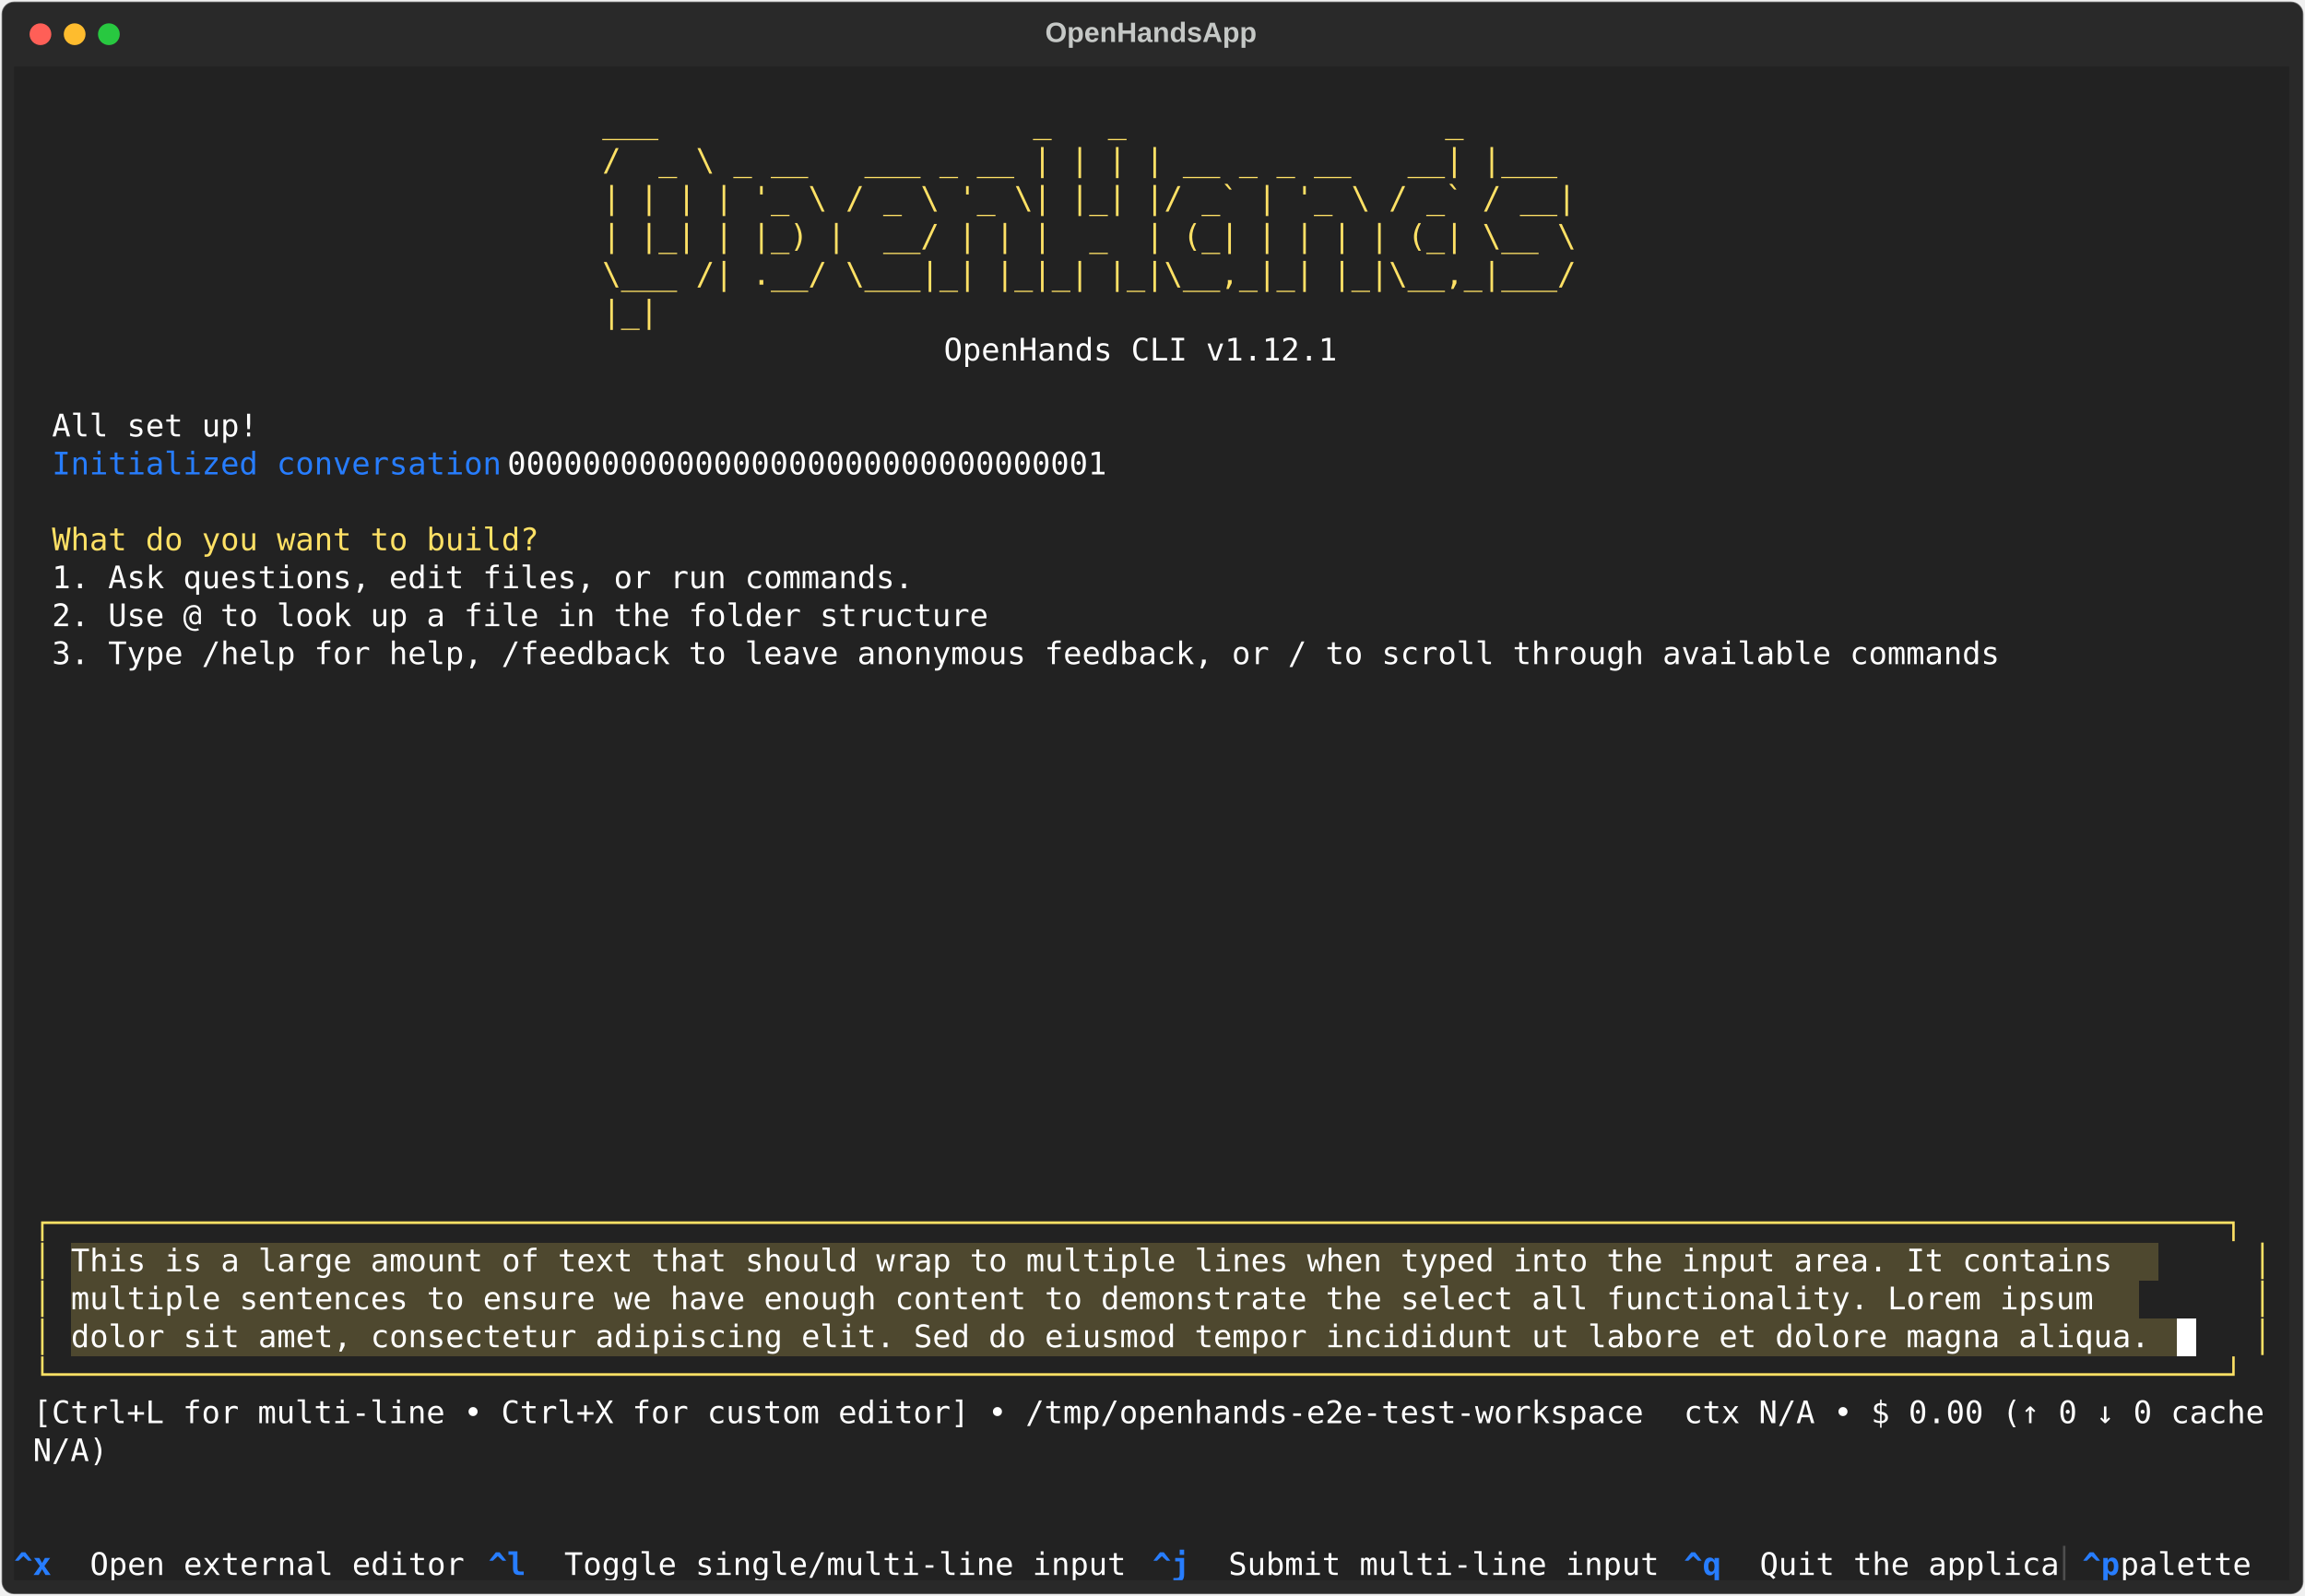
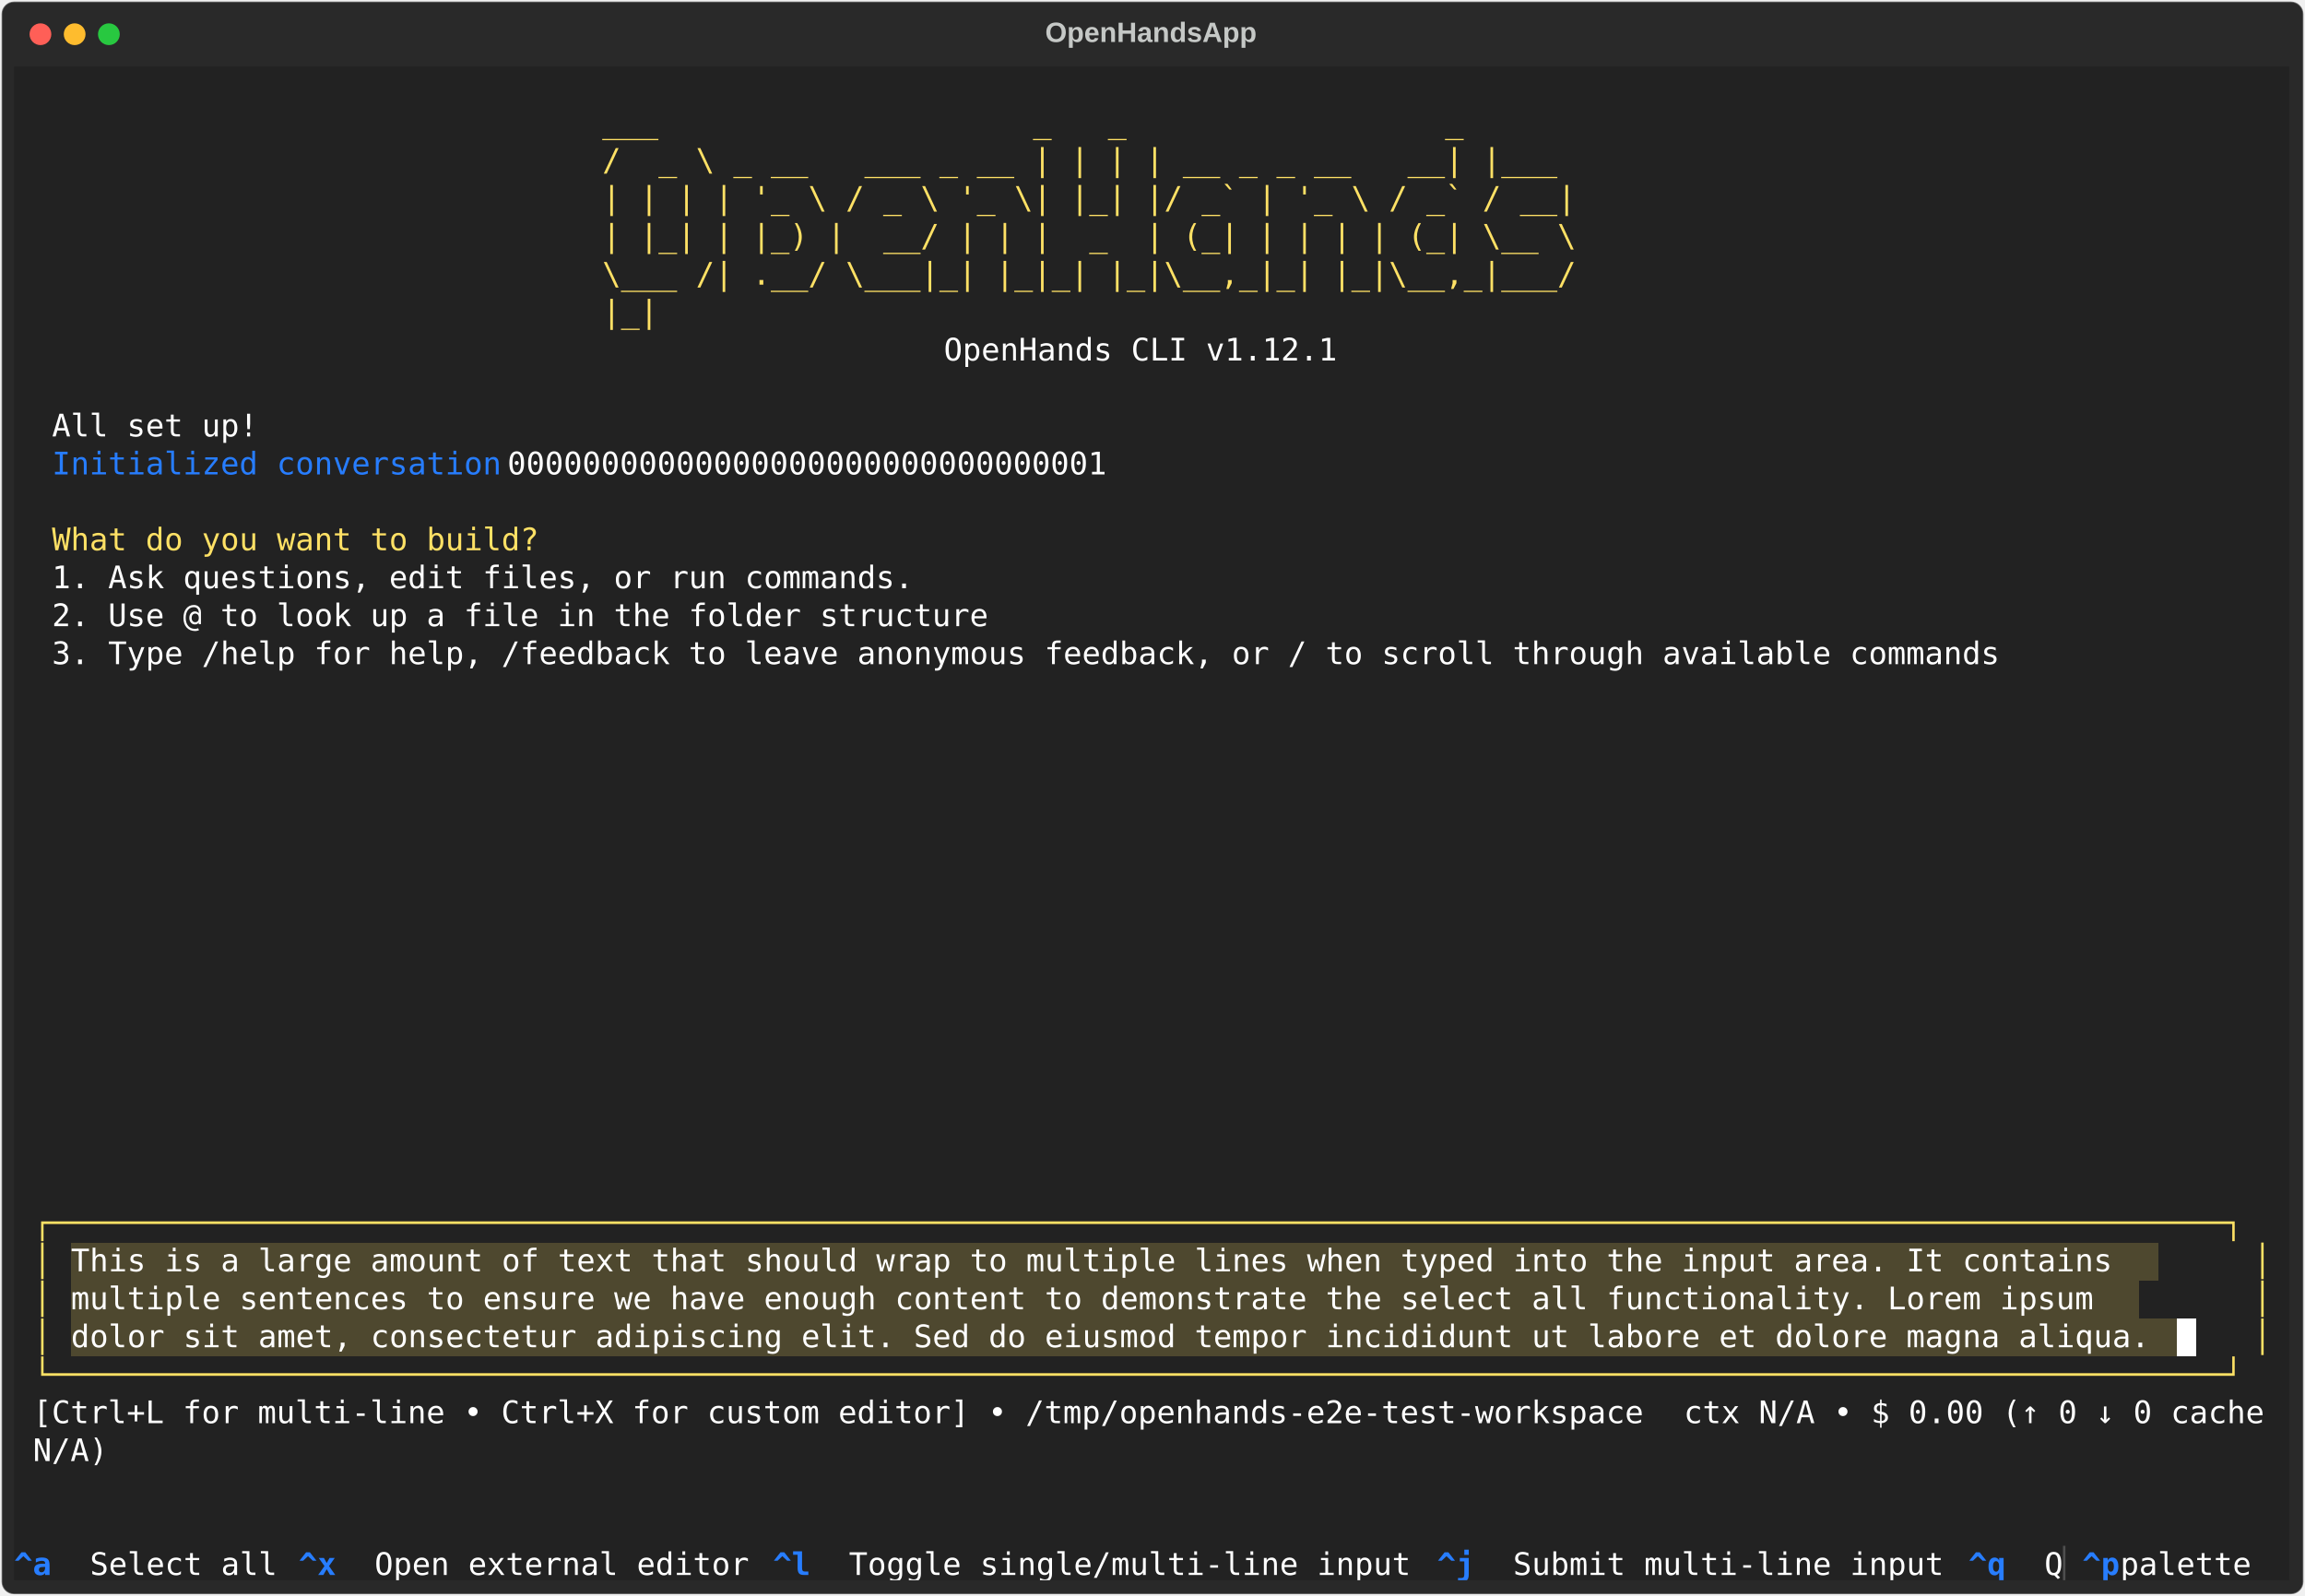
<svg xmlns="http://www.w3.org/2000/svg" class="rich-terminal" viewBox="0 0 1482 1026.0">
  <style>

    @font-face {
        font-family: "Fira Code";
        src: local("FiraCode-Regular"),
                url("https://cdnjs.cloudflare.com/ajax/libs/firacode/6.2.0/woff2/FiraCode-Regular.woff2") format("woff2"),
                url("https://cdnjs.cloudflare.com/ajax/libs/firacode/6.2.0/woff/FiraCode-Regular.woff") format("woff");
        font-style: normal;
        font-weight: 400;
    }
    @font-face {
        font-family: "Fira Code";
        src: local("FiraCode-Bold"),
                url("https://cdnjs.cloudflare.com/ajax/libs/firacode/6.2.0/woff2/FiraCode-Bold.woff2") format("woff2"),
                url("https://cdnjs.cloudflare.com/ajax/libs/firacode/6.2.0/woff/FiraCode-Bold.woff") format("woff");
        font-style: bold;
        font-weight: 700;
    }

    .terminal-matrix {
        font-family: Fira Code, monospace;
        font-size: 20px;
        line-height: 24.4px;
        font-variant-east-asian: full-width;
    }

    .terminal-title {
        font-size: 18px;
        font-weight: bold;
        font-family: arial;
    }

    .terminal-r1 { fill: #c5c8c6 }
.terminal-r2 { fill: #ffe165 }
.terminal-r3 { fill: #ffffff }
.terminal-r4 { fill: #277dff }
.terminal-r5 { fill: #fee165 }
.terminal-r6 { fill: #222222 }
.terminal-r7 { fill: #277dff;font-weight: bold }
.terminal-r8 { fill: #4e4e4e }
    </style>
  <defs>
    <clipPath id="terminal-clip-terminal">
      <rect x="0" y="0" width="1463.0" height="975.0" />
    </clipPath>
    <clipPath id="terminal-line-0">
      <rect x="0" y="1.5" width="1464" height="24.65" />
    </clipPath>
    <clipPath id="terminal-line-1">
      <rect x="0" y="25.9" width="1464" height="24.65" />
    </clipPath>
    <clipPath id="terminal-line-2">
      <rect x="0" y="50.3" width="1464" height="24.65" />
    </clipPath>
    <clipPath id="terminal-line-3">
      <rect x="0" y="74.7" width="1464" height="24.65" />
    </clipPath>
    <clipPath id="terminal-line-4">
      <rect x="0" y="99.1" width="1464" height="24.65" />
    </clipPath>
    <clipPath id="terminal-line-5">
      <rect x="0" y="123.5" width="1464" height="24.65" />
    </clipPath>
    <clipPath id="terminal-line-6">
      <rect x="0" y="147.9" width="1464" height="24.65" />
    </clipPath>
    <clipPath id="terminal-line-7">
      <rect x="0" y="172.3" width="1464" height="24.65" />
    </clipPath>
    <clipPath id="terminal-line-8">
      <rect x="0" y="196.7" width="1464" height="24.65" />
    </clipPath>
    <clipPath id="terminal-line-9">
      <rect x="0" y="221.1" width="1464" height="24.65" />
    </clipPath>
    <clipPath id="terminal-line-10">
      <rect x="0" y="245.5" width="1464" height="24.65" />
    </clipPath>
    <clipPath id="terminal-line-11">
      <rect x="0" y="269.9" width="1464" height="24.65" />
    </clipPath>
    <clipPath id="terminal-line-12">
      <rect x="0" y="294.3" width="1464" height="24.65" />
    </clipPath>
    <clipPath id="terminal-line-13">
      <rect x="0" y="318.7" width="1464" height="24.65" />
    </clipPath>
    <clipPath id="terminal-line-14">
      <rect x="0" y="343.1" width="1464" height="24.65" />
    </clipPath>
    <clipPath id="terminal-line-15">
      <rect x="0" y="367.5" width="1464" height="24.65" />
    </clipPath>
    <clipPath id="terminal-line-16">
      <rect x="0" y="391.9" width="1464" height="24.65" />
    </clipPath>
    <clipPath id="terminal-line-17">
      <rect x="0" y="416.3" width="1464" height="24.65" />
    </clipPath>
    <clipPath id="terminal-line-18">
      <rect x="0" y="440.7" width="1464" height="24.65" />
    </clipPath>
    <clipPath id="terminal-line-19">
      <rect x="0" y="465.1" width="1464" height="24.65" />
    </clipPath>
    <clipPath id="terminal-line-20">
      <rect x="0" y="489.5" width="1464" height="24.65" />
    </clipPath>
    <clipPath id="terminal-line-21">
      <rect x="0" y="513.9" width="1464" height="24.65" />
    </clipPath>
    <clipPath id="terminal-line-22">
      <rect x="0" y="538.3" width="1464" height="24.65" />
    </clipPath>
    <clipPath id="terminal-line-23">
      <rect x="0" y="562.7" width="1464" height="24.65" />
    </clipPath>
    <clipPath id="terminal-line-24">
      <rect x="0" y="587.1" width="1464" height="24.65" />
    </clipPath>
    <clipPath id="terminal-line-25">
      <rect x="0" y="611.5" width="1464" height="24.65" />
    </clipPath>
    <clipPath id="terminal-line-26">
      <rect x="0" y="635.9" width="1464" height="24.65" />
    </clipPath>
    <clipPath id="terminal-line-27">
      <rect x="0" y="660.3" width="1464" height="24.65" />
    </clipPath>
    <clipPath id="terminal-line-28">
      <rect x="0" y="684.7" width="1464" height="24.65" />
    </clipPath>
    <clipPath id="terminal-line-29">
      <rect x="0" y="709.1" width="1464" height="24.65" />
    </clipPath>
    <clipPath id="terminal-line-30">
      <rect x="0" y="733.5" width="1464" height="24.65" />
    </clipPath>
    <clipPath id="terminal-line-31">
      <rect x="0" y="757.9" width="1464" height="24.65" />
    </clipPath>
    <clipPath id="terminal-line-32">
      <rect x="0" y="782.3" width="1464" height="24.65" />
    </clipPath>
    <clipPath id="terminal-line-33">
      <rect x="0" y="806.7" width="1464" height="24.65" />
    </clipPath>
    <clipPath id="terminal-line-34">
      <rect x="0" y="831.1" width="1464" height="24.65" />
    </clipPath>
    <clipPath id="terminal-line-35">
      <rect x="0" y="855.5" width="1464" height="24.65" />
    </clipPath>
    <clipPath id="terminal-line-36">
      <rect x="0" y="879.9" width="1464" height="24.65" />
    </clipPath>
    <clipPath id="terminal-line-37">
      <rect x="0" y="904.3" width="1464" height="24.65" />
    </clipPath>
    <clipPath id="terminal-line-38">
      <rect x="0" y="928.7" width="1464" height="24.65" />
    </clipPath>
  </defs>
  <rect fill="#292929" stroke="rgba(255,255,255,0.35)" stroke-width="1" x="1" y="1" width="1480" height="1024" rx="8" />
  <text class="terminal-title" fill="#c5c8c6" text-anchor="middle" x="740" y="27">OpenHandsApp</text>
  <g transform="translate(26,22)">
    <circle cx="0" cy="0" r="7" fill="#ff5f57" />
    <circle cx="22" cy="0" r="7" fill="#febc2e" />
    <circle cx="44" cy="0" r="7" fill="#28c840" />
  </g>
  <g transform="translate(9, 41)" clip-path="url(#terminal-clip-terminal)">
    <rect fill="#222222" x="0" y="1.5" width="1464" height="24.65" shape-rendering="crispEdges" />
    <rect fill="#222222" x="0" y="25.9" width="378.2" height="24.65" shape-rendering="crispEdges" />
    <rect fill="#222222" x="378.2" y="25.9" width="695.4" height="24.65" shape-rendering="crispEdges" />
    <rect fill="#222222" x="1073.6" y="25.9" width="390.4" height="24.65" shape-rendering="crispEdges" />
    <rect fill="#222222" x="0" y="50.3" width="378.2" height="24.65" shape-rendering="crispEdges" />
    <rect fill="#222222" x="378.2" y="50.3" width="695.4" height="24.65" shape-rendering="crispEdges" />
    <rect fill="#222222" x="1073.6" y="50.3" width="390.4" height="24.65" shape-rendering="crispEdges" />
    <rect fill="#222222" x="0" y="74.7" width="378.2" height="24.65" shape-rendering="crispEdges" />
    <rect fill="#222222" x="378.2" y="74.7" width="695.4" height="24.65" shape-rendering="crispEdges" />
    <rect fill="#222222" x="1073.6" y="74.7" width="390.4" height="24.65" shape-rendering="crispEdges" />
    <rect fill="#222222" x="0" y="99.1" width="378.2" height="24.65" shape-rendering="crispEdges" />
    <rect fill="#222222" x="378.2" y="99.1" width="695.4" height="24.65" shape-rendering="crispEdges" />
    <rect fill="#222222" x="1073.6" y="99.1" width="390.4" height="24.65" shape-rendering="crispEdges" />
    <rect fill="#222222" x="0" y="123.5" width="378.2" height="24.65" shape-rendering="crispEdges" />
    <rect fill="#222222" x="378.2" y="123.5" width="695.4" height="24.65" shape-rendering="crispEdges" />
    <rect fill="#222222" x="1073.6" y="123.5" width="390.4" height="24.65" shape-rendering="crispEdges" />
    <rect fill="#222222" x="0" y="147.9" width="378.2" height="24.65" shape-rendering="crispEdges" />
    <rect fill="#222222" x="378.2" y="147.9" width="695.4" height="24.65" shape-rendering="crispEdges" />
    <rect fill="#222222" x="1073.6" y="147.9" width="390.4" height="24.65" shape-rendering="crispEdges" />
    <rect fill="#222222" x="0" y="172.3" width="597.8" height="24.65" shape-rendering="crispEdges" />
    <rect fill="#222222" x="597.8" y="172.3" width="256.2" height="24.65" shape-rendering="crispEdges" />
    <rect fill="#222222" x="854" y="172.3" width="610" height="24.65" shape-rendering="crispEdges" />
    <rect fill="#222222" x="0" y="196.7" width="1464" height="24.65" shape-rendering="crispEdges" />
    <rect fill="#222222" x="0" y="221.1" width="24.4" height="24.65" shape-rendering="crispEdges" />
    <rect fill="#222222" x="24.4" y="221.1" width="134.2" height="24.65" shape-rendering="crispEdges" />
    <rect fill="#222222" x="158.6" y="221.1" width="1305.4" height="24.65" shape-rendering="crispEdges" />
    <rect fill="#222222" x="0" y="245.5" width="24.4" height="24.65" shape-rendering="crispEdges" />
    <rect fill="#222222" x="24.4" y="245.5" width="292.8" height="24.65" shape-rendering="crispEdges" />
    <rect fill="#222222" x="317.2" y="245.5" width="402.6" height="24.65" shape-rendering="crispEdges" />
    <rect fill="#222222" x="719.8" y="245.5" width="744.2" height="24.65" shape-rendering="crispEdges" />
    <rect fill="#222222" x="0" y="269.9" width="1464" height="24.65" shape-rendering="crispEdges" />
    <rect fill="#222222" x="0" y="294.3" width="24.4" height="24.65" shape-rendering="crispEdges" />
    <rect fill="#222222" x="24.4" y="294.3" width="317.2" height="24.65" shape-rendering="crispEdges" />
    <rect fill="#222222" x="341.6" y="294.3" width="1122.4" height="24.65" shape-rendering="crispEdges" />
    <rect fill="#222222" x="0" y="318.7" width="24.4" height="24.65" shape-rendering="crispEdges" />
    <rect fill="#222222" x="24.4" y="318.7" width="561.2" height="24.65" shape-rendering="crispEdges" />
    <rect fill="#222222" x="585.6" y="318.7" width="878.4" height="24.65" shape-rendering="crispEdges" />
    <rect fill="#222222" x="0" y="343.1" width="24.4" height="24.65" shape-rendering="crispEdges" />
    <rect fill="#222222" x="24.4" y="343.1" width="610" height="24.65" shape-rendering="crispEdges" />
    <rect fill="#222222" x="634.4" y="343.1" width="829.6" height="24.65" shape-rendering="crispEdges" />
    <rect fill="#222222" x="0" y="367.5" width="24.4" height="24.65" shape-rendering="crispEdges" />
    <rect fill="#222222" x="24.4" y="367.5" width="1268.8" height="24.65" shape-rendering="crispEdges" />
    <rect fill="#222222" x="1293.2" y="367.5" width="170.8" height="24.65" shape-rendering="crispEdges" />
    <rect fill="#222222" x="0" y="391.9" width="1464" height="24.65" shape-rendering="crispEdges" />
    <rect fill="#222222" x="0" y="416.3" width="1464" height="24.65" shape-rendering="crispEdges" />
    <rect fill="#222222" x="0" y="440.7" width="1464" height="24.65" shape-rendering="crispEdges" />
    <rect fill="#222222" x="0" y="465.1" width="1464" height="24.65" shape-rendering="crispEdges" />
    <rect fill="#222222" x="0" y="489.5" width="1464" height="24.65" shape-rendering="crispEdges" />
    <rect fill="#222222" x="0" y="513.9" width="1464" height="24.65" shape-rendering="crispEdges" />
    <rect fill="#222222" x="0" y="538.3" width="1464" height="24.65" shape-rendering="crispEdges" />
    <rect fill="#222222" x="0" y="562.7" width="1464" height="24.65" shape-rendering="crispEdges" />
    <rect fill="#222222" x="0" y="587.1" width="1464" height="24.65" shape-rendering="crispEdges" />
    <rect fill="#222222" x="0" y="611.5" width="1464" height="24.65" shape-rendering="crispEdges" />
    <rect fill="#222222" x="0" y="635.9" width="1464" height="24.65" shape-rendering="crispEdges" />
    <rect fill="#222222" x="0" y="660.3" width="1464" height="24.65" shape-rendering="crispEdges" />
    <rect fill="#222222" x="0" y="684.7" width="1464" height="24.65" shape-rendering="crispEdges" />
    <rect fill="#222222" x="0" y="709.1" width="12.2" height="24.65" shape-rendering="crispEdges" />
    <rect fill="#222222" x="12.2" y="709.1" width="12.2" height="24.65" shape-rendering="crispEdges" />
    <rect fill="#222222" x="24.4" y="709.1" width="1439.6" height="24.65" shape-rendering="crispEdges" />
    <rect fill="#222222" x="0" y="733.5" width="12.2" height="24.65" shape-rendering="crispEdges" />
    <rect fill="#222222" x="12.2" y="733.5" width="1439.6" height="24.65" shape-rendering="crispEdges" />
    <rect fill="#222222" x="1451.8" y="733.5" width="12.2" height="24.65" shape-rendering="crispEdges" />
    <rect fill="#222222" x="0" y="757.9" width="12.2" height="24.65" shape-rendering="crispEdges" />
    <rect fill="#222222" x="12.2" y="757.9" width="12.2" height="24.65" shape-rendering="crispEdges" />
    <rect fill="#222222" x="24.4" y="757.9" width="12.2" height="24.65" shape-rendering="crispEdges" />
    <rect fill="#4e482f" x="36.6" y="757.9" width="1342" height="24.65" shape-rendering="crispEdges" />
    <rect fill="#222222" x="1378.6" y="757.9" width="48.8" height="24.65" shape-rendering="crispEdges" />
    <rect fill="#222222" x="1427.4" y="757.9" width="12.2" height="24.65" shape-rendering="crispEdges" />
    <rect fill="#222222" x="1439.6" y="757.9" width="12.2" height="24.65" shape-rendering="crispEdges" />
    <rect fill="#222222" x="1451.8" y="757.9" width="12.2" height="24.65" shape-rendering="crispEdges" />
    <rect fill="#222222" x="0" y="782.3" width="12.2" height="24.65" shape-rendering="crispEdges" />
    <rect fill="#222222" x="12.2" y="782.3" width="12.2" height="24.65" shape-rendering="crispEdges" />
    <rect fill="#222222" x="24.4" y="782.3" width="12.2" height="24.65" shape-rendering="crispEdges" />
    <rect fill="#4e482f" x="36.6" y="782.3" width="1329.8" height="24.65" shape-rendering="crispEdges" />
    <rect fill="#222222" x="1366.4" y="782.3" width="61" height="24.65" shape-rendering="crispEdges" />
    <rect fill="#222222" x="1427.4" y="782.3" width="12.2" height="24.65" shape-rendering="crispEdges" />
    <rect fill="#222222" x="1439.6" y="782.3" width="12.2" height="24.65" shape-rendering="crispEdges" />
    <rect fill="#222222" x="1451.8" y="782.3" width="12.2" height="24.65" shape-rendering="crispEdges" />
    <rect fill="#222222" x="0" y="806.7" width="12.2" height="24.65" shape-rendering="crispEdges" />
    <rect fill="#222222" x="12.2" y="806.7" width="12.2" height="24.65" shape-rendering="crispEdges" />
    <rect fill="#222222" x="24.4" y="806.7" width="12.2" height="24.65" shape-rendering="crispEdges" />
    <rect fill="#4e482f" x="36.6" y="806.7" width="1354.2" height="24.65" shape-rendering="crispEdges" />
    <rect fill="#ffffff" x="1390.8" y="806.7" width="12.2" height="24.65" shape-rendering="crispEdges" />
    <rect fill="#222222" x="1403" y="806.7" width="24.4" height="24.65" shape-rendering="crispEdges" />
    <rect fill="#222222" x="1427.4" y="806.7" width="12.2" height="24.65" shape-rendering="crispEdges" />
    <rect fill="#222222" x="1439.6" y="806.7" width="12.2" height="24.65" shape-rendering="crispEdges" />
    <rect fill="#222222" x="1451.8" y="806.7" width="12.2" height="24.65" shape-rendering="crispEdges" />
    <rect fill="#222222" x="0" y="831.1" width="12.2" height="24.65" shape-rendering="crispEdges" />
    <rect fill="#222222" x="12.2" y="831.1" width="1439.6" height="24.65" shape-rendering="crispEdges" />
    <rect fill="#222222" x="1451.8" y="831.1" width="12.2" height="24.65" shape-rendering="crispEdges" />
    <rect fill="#222222" x="0" y="855.5" width="12.2" height="24.65" shape-rendering="crispEdges" />
    <rect fill="#222222" x="12.2" y="855.5" width="1061.4" height="24.65" shape-rendering="crispEdges" />
    <rect fill="#222222" x="1073.6" y="855.5" width="378.2" height="24.65" shape-rendering="crispEdges" />
    <rect fill="#222222" x="1451.8" y="855.5" width="12.2" height="24.65" shape-rendering="crispEdges" />
    <rect fill="#222222" x="0" y="879.9" width="12.2" height="24.65" shape-rendering="crispEdges" />
    <rect fill="#222222" x="12.2" y="879.9" width="48.8" height="24.65" shape-rendering="crispEdges" />
    <rect fill="#222222" x="61" y="879.9" width="1403" height="24.65" shape-rendering="crispEdges" />
    <rect fill="#222222" x="0" y="904.3" width="1464" height="24.65" shape-rendering="crispEdges" />
    <rect fill="#222222" x="0" y="928.7" width="1464" height="24.65" shape-rendering="crispEdges" />
    <rect fill="#222222" x="0" y="953.1" width="48.8" height="24.65" shape-rendering="crispEdges" />
-     <rect fill="#222222" x="48.8" y="953.1" width="256.2" height="24.65" shape-rendering="crispEdges" />
-     <rect fill="#222222" x="305" y="953.1" width="48.8" height="24.65" shape-rendering="crispEdges" />
-     <rect fill="#222222" x="353.8" y="953.1" width="378.2" height="24.65" shape-rendering="crispEdges" />
-     <rect fill="#222222" x="732" y="953.1" width="48.8" height="24.65" shape-rendering="crispEdges" />
-     <rect fill="#222222" x="780.8" y="953.1" width="292.8" height="24.65" shape-rendering="crispEdges" />
-     <rect fill="#222222" x="1073.6" y="953.1" width="48.8" height="24.65" shape-rendering="crispEdges" />
-     <rect fill="#222222" x="1122.4" y="953.1" width="195.2" height="24.65" shape-rendering="crispEdges" />
+     <rect fill="#222222" x="48.8" y="953.1" width="134.2" height="24.65" shape-rendering="crispEdges" />
+     <rect fill="#222222" x="183" y="953.1" width="48.8" height="24.65" shape-rendering="crispEdges" />
+     <rect fill="#222222" x="231.8" y="953.1" width="256.2" height="24.65" shape-rendering="crispEdges" />
+     <rect fill="#222222" x="488" y="953.1" width="48.8" height="24.65" shape-rendering="crispEdges" />
+     <rect fill="#222222" x="536.8" y="953.1" width="378.2" height="24.65" shape-rendering="crispEdges" />
+     <rect fill="#222222" x="915" y="953.1" width="48.8" height="24.65" shape-rendering="crispEdges" />
+     <rect fill="#222222" x="963.8" y="953.1" width="292.8" height="24.65" shape-rendering="crispEdges" />
+     <rect fill="#222222" x="1256.6" y="953.1" width="48.8" height="24.65" shape-rendering="crispEdges" />
+     <rect fill="#222222" x="1305.4" y="953.1" width="12.2" height="24.65" shape-rendering="crispEdges" />
    <rect fill="#222222" x="1317.6" y="953.1" width="12.2" height="24.65" shape-rendering="crispEdges" />
    <rect fill="#222222" x="1329.8" y="953.1" width="24.4" height="24.65" shape-rendering="crispEdges" />
    <rect fill="#222222" x="1354.2" y="953.1" width="97.6" height="24.65" shape-rendering="crispEdges" />
    <rect fill="#222222" x="1451.8" y="953.1" width="12.2" height="24.65" shape-rendering="crispEdges" />
    <g class="terminal-matrix">
      <text class="terminal-r1" x="1464" y="20" textLength="12.2" clip-path="url(#terminal-line-0)">
</text>
      <text class="terminal-r2" x="378.2" y="44.4" textLength="695.4" clip-path="url(#terminal-line-1)">     ___                    _   _                 _      </text>
      <text class="terminal-r1" x="1464" y="44.4" textLength="12.2" clip-path="url(#terminal-line-1)">
</text>
      <text class="terminal-r2" x="378.2" y="68.8" textLength="695.4" clip-path="url(#terminal-line-2)">    /  _ \ _ __   ___ _ __ | | | | __ _ _ __   __| |___  </text>
      <text class="terminal-r1" x="1464" y="68.8" textLength="12.2" clip-path="url(#terminal-line-2)">
</text>
      <text class="terminal-r2" x="378.2" y="93.2" textLength="695.4" clip-path="url(#terminal-line-3)">    | | | | '_ \ / _ \ '_ \| |_| |/ _` | '_ \ / _` / __| </text>
      <text class="terminal-r1" x="1464" y="93.2" textLength="12.2" clip-path="url(#terminal-line-3)">
</text>
      <text class="terminal-r2" x="378.2" y="117.6" textLength="695.4" clip-path="url(#terminal-line-4)">    | |_| | |_) |  __/ | | |  _  | (_| | | | | (_| \__ \ </text>
      <text class="terminal-r1" x="1464" y="117.6" textLength="12.2" clip-path="url(#terminal-line-4)">
</text>
      <text class="terminal-r2" x="378.2" y="142" textLength="695.4" clip-path="url(#terminal-line-5)">    \___ /| .__/ \___|_| |_|_| |_|\__,_|_| |_|\__,_|___/ </text>
      <text class="terminal-r1" x="1464" y="142" textLength="12.2" clip-path="url(#terminal-line-5)">
</text>
      <text class="terminal-r2" x="378.2" y="166.4" textLength="695.4" clip-path="url(#terminal-line-6)">          |_|                                            </text>
      <text class="terminal-r1" x="1464" y="166.4" textLength="12.2" clip-path="url(#terminal-line-6)">
</text>
      <text class="terminal-r3" x="597.8" y="190.8" textLength="256.2" clip-path="url(#terminal-line-7)">OpenHands CLI v1.12.1</text>
      <text class="terminal-r1" x="1464" y="190.8" textLength="12.2" clip-path="url(#terminal-line-7)">
</text>
      <text class="terminal-r1" x="1464" y="215.2" textLength="12.2" clip-path="url(#terminal-line-8)">
</text>
      <text class="terminal-r3" x="24.4" y="239.6" textLength="134.2" clip-path="url(#terminal-line-9)">All set up!</text>
      <text class="terminal-r1" x="1464" y="239.6" textLength="12.2" clip-path="url(#terminal-line-9)">
</text>
      <text class="terminal-r4" x="24.4" y="264" textLength="292.8" clip-path="url(#terminal-line-10)">Initialized conversation</text>
      <text class="terminal-r3" x="317.2" y="264" textLength="402.6" clip-path="url(#terminal-line-10)"> 00000000000000000000000000000001</text>
      <text class="terminal-r1" x="1464" y="264" textLength="12.2" clip-path="url(#terminal-line-10)">
</text>
      <text class="terminal-r1" x="1464" y="288.4" textLength="12.2" clip-path="url(#terminal-line-11)">
</text>
      <text class="terminal-r2" x="24.4" y="312.8" textLength="317.2" clip-path="url(#terminal-line-12)">What do you want to build?</text>
      <text class="terminal-r1" x="1464" y="312.8" textLength="12.2" clip-path="url(#terminal-line-12)">
</text>
      <text class="terminal-r3" x="24.4" y="337.2" textLength="561.2" clip-path="url(#terminal-line-13)">1. Ask questions, edit files, or run commands.</text>
      <text class="terminal-r1" x="1464" y="337.2" textLength="12.2" clip-path="url(#terminal-line-13)">
</text>
      <text class="terminal-r3" x="24.4" y="361.6" textLength="610" clip-path="url(#terminal-line-14)">2. Use @ to look up a file in the folder structure</text>
      <text class="terminal-r1" x="1464" y="361.6" textLength="12.2" clip-path="url(#terminal-line-14)">
</text>
      <text class="terminal-r3" x="24.4" y="386" textLength="1268.8" clip-path="url(#terminal-line-15)">3. Type /help for help, /feedback to leave anonymous feedback, or / to scroll through available commands</text>
      <text class="terminal-r1" x="1464" y="386" textLength="12.2" clip-path="url(#terminal-line-15)">
</text>
      <text class="terminal-r1" x="1464" y="410.4" textLength="12.2" clip-path="url(#terminal-line-16)">
</text>
      <text class="terminal-r1" x="1464" y="434.8" textLength="12.2" clip-path="url(#terminal-line-17)">
</text>
      <text class="terminal-r1" x="1464" y="459.2" textLength="12.2" clip-path="url(#terminal-line-18)">
</text>
      <text class="terminal-r1" x="1464" y="483.6" textLength="12.2" clip-path="url(#terminal-line-19)">
</text>
      <text class="terminal-r1" x="1464" y="508" textLength="12.2" clip-path="url(#terminal-line-20)">
</text>
      <text class="terminal-r1" x="1464" y="532.4" textLength="12.2" clip-path="url(#terminal-line-21)">
</text>
      <text class="terminal-r1" x="1464" y="556.8" textLength="12.2" clip-path="url(#terminal-line-22)">
</text>
      <text class="terminal-r1" x="1464" y="581.2" textLength="12.2" clip-path="url(#terminal-line-23)">
</text>
      <text class="terminal-r1" x="1464" y="605.6" textLength="12.2" clip-path="url(#terminal-line-24)">
</text>
      <text class="terminal-r1" x="1464" y="630" textLength="12.2" clip-path="url(#terminal-line-25)">
</text>
      <text class="terminal-r1" x="1464" y="654.4" textLength="12.2" clip-path="url(#terminal-line-26)">
</text>
      <text class="terminal-r1" x="1464" y="678.8" textLength="12.2" clip-path="url(#terminal-line-27)">
</text>
      <text class="terminal-r1" x="1464" y="703.2" textLength="12.2" clip-path="url(#terminal-line-28)">
</text>
      <text class="terminal-r1" x="1464" y="727.6" textLength="12.2" clip-path="url(#terminal-line-29)">
</text>
      <text class="terminal-r5" x="12.2" y="752" textLength="1439.6" clip-path="url(#terminal-line-30)">┌────────────────────────────────────────────────────────────────────────────────────────────────────────────────────┐</text>
      <text class="terminal-r1" x="1464" y="752" textLength="12.2" clip-path="url(#terminal-line-30)">
</text>
      <text class="terminal-r5" x="12.2" y="776.4" textLength="12.2" clip-path="url(#terminal-line-31)">│</text>
      <text class="terminal-r3" x="36.6" y="776.4" textLength="1342" clip-path="url(#terminal-line-31)">This is a large amount of text that should wrap to multiple lines when typed into the input area. It contains </text>
      <text class="terminal-r5" x="1439.6" y="776.4" textLength="12.2" clip-path="url(#terminal-line-31)">│</text>
      <text class="terminal-r1" x="1464" y="776.4" textLength="12.2" clip-path="url(#terminal-line-31)">
</text>
      <text class="terminal-r5" x="12.2" y="800.8" textLength="12.2" clip-path="url(#terminal-line-32)">│</text>
      <text class="terminal-r3" x="36.6" y="800.8" textLength="1329.8" clip-path="url(#terminal-line-32)">multiple sentences to ensure we have enough content to demonstrate the select all functionality. Lorem ipsum </text>
      <text class="terminal-r5" x="1439.6" y="800.8" textLength="12.2" clip-path="url(#terminal-line-32)">│</text>
      <text class="terminal-r1" x="1464" y="800.8" textLength="12.2" clip-path="url(#terminal-line-32)">
</text>
      <text class="terminal-r5" x="12.2" y="825.2" textLength="12.2" clip-path="url(#terminal-line-33)">│</text>
      <text class="terminal-r3" x="36.6" y="825.2" textLength="1354.2" clip-path="url(#terminal-line-33)">dolor sit amet, consectetur adipiscing elit. Sed do eiusmod tempor incididunt ut labore et dolore magna aliqua.</text>
      <text class="terminal-r5" x="1439.6" y="825.2" textLength="12.2" clip-path="url(#terminal-line-33)">│</text>
      <text class="terminal-r1" x="1464" y="825.2" textLength="12.2" clip-path="url(#terminal-line-33)">
</text>
      <text class="terminal-r5" x="12.2" y="849.6" textLength="1439.6" clip-path="url(#terminal-line-34)">└────────────────────────────────────────────────────────────────────────────────────────────────────────────────────┘</text>
      <text class="terminal-r1" x="1464" y="849.6" textLength="12.2" clip-path="url(#terminal-line-34)">
</text>
      <text class="terminal-r3" x="12.2" y="874" textLength="1061.4" clip-path="url(#terminal-line-35)">[Ctrl+L for multi-line • Ctrl+X for custom editor] • /tmp/openhands-e2e-test-workspace </text>
      <text class="terminal-r3" x="1073.6" y="874" textLength="378.2" clip-path="url(#terminal-line-35)">ctx N/A • $ 0.00 (↑ 0 ↓ 0 cache</text>
      <text class="terminal-r1" x="1464" y="874" textLength="12.2" clip-path="url(#terminal-line-35)">
</text>
      <text class="terminal-r3" x="12.2" y="898.4" textLength="48.8" clip-path="url(#terminal-line-36)">N/A)</text>
      <text class="terminal-r1" x="1464" y="898.4" textLength="12.2" clip-path="url(#terminal-line-36)">
</text>
      <text class="terminal-r1" x="1464" y="922.8" textLength="12.2" clip-path="url(#terminal-line-37)">
</text>
      <text class="terminal-r1" x="1464" y="947.2" textLength="12.2" clip-path="url(#terminal-line-38)">
</text>
-       <text class="terminal-r7" x="0" y="971.6" textLength="48.8" clip-path="url(#terminal-line-39)"> ^x </text>
-       <text class="terminal-r3" x="48.8" y="971.6" textLength="256.2" clip-path="url(#terminal-line-39)">Open external editor </text>
-       <text class="terminal-r7" x="305" y="971.6" textLength="48.8" clip-path="url(#terminal-line-39)"> ^l </text>
-       <text class="terminal-r3" x="353.8" y="971.6" textLength="378.2" clip-path="url(#terminal-line-39)">Toggle single/multi-line input </text>
-       <text class="terminal-r7" x="732" y="971.6" textLength="48.8" clip-path="url(#terminal-line-39)"> ^j </text>
-       <text class="terminal-r3" x="780.8" y="971.6" textLength="292.8" clip-path="url(#terminal-line-39)">Submit multi-line input </text>
-       <text class="terminal-r7" x="1073.6" y="971.6" textLength="48.8" clip-path="url(#terminal-line-39)"> ^q </text>
-       <text class="terminal-r3" x="1122.4" y="971.6" textLength="195.2" clip-path="url(#terminal-line-39)">Quit the applica</text>
+       <text class="terminal-r7" x="0" y="971.6" textLength="48.8" clip-path="url(#terminal-line-39)"> ^a </text>
+       <text class="terminal-r3" x="48.8" y="971.6" textLength="134.2" clip-path="url(#terminal-line-39)">Select all </text>
+       <text class="terminal-r7" x="183" y="971.6" textLength="48.8" clip-path="url(#terminal-line-39)"> ^x </text>
+       <text class="terminal-r3" x="231.8" y="971.6" textLength="256.2" clip-path="url(#terminal-line-39)">Open external editor </text>
+       <text class="terminal-r7" x="488" y="971.6" textLength="48.8" clip-path="url(#terminal-line-39)"> ^l </text>
+       <text class="terminal-r3" x="536.8" y="971.6" textLength="378.2" clip-path="url(#terminal-line-39)">Toggle single/multi-line input </text>
+       <text class="terminal-r7" x="915" y="971.6" textLength="48.8" clip-path="url(#terminal-line-39)"> ^j </text>
+       <text class="terminal-r3" x="963.8" y="971.6" textLength="292.8" clip-path="url(#terminal-line-39)">Submit multi-line input </text>
+       <text class="terminal-r7" x="1256.6" y="971.6" textLength="48.8" clip-path="url(#terminal-line-39)"> ^q </text>
+       <text class="terminal-r3" x="1305.4" y="971.6" textLength="12.2" clip-path="url(#terminal-line-39)">Q</text>
      <text class="terminal-r8" x="1317.6" y="971.6" textLength="12.2" clip-path="url(#terminal-line-39)">▏</text>
      <text class="terminal-r7" x="1329.8" y="971.6" textLength="24.4" clip-path="url(#terminal-line-39)">^p</text>
      <text class="terminal-r3" x="1354.2" y="971.6" textLength="97.6" clip-path="url(#terminal-line-39)"> palette</text>
    </g>
  </g>
</svg>
